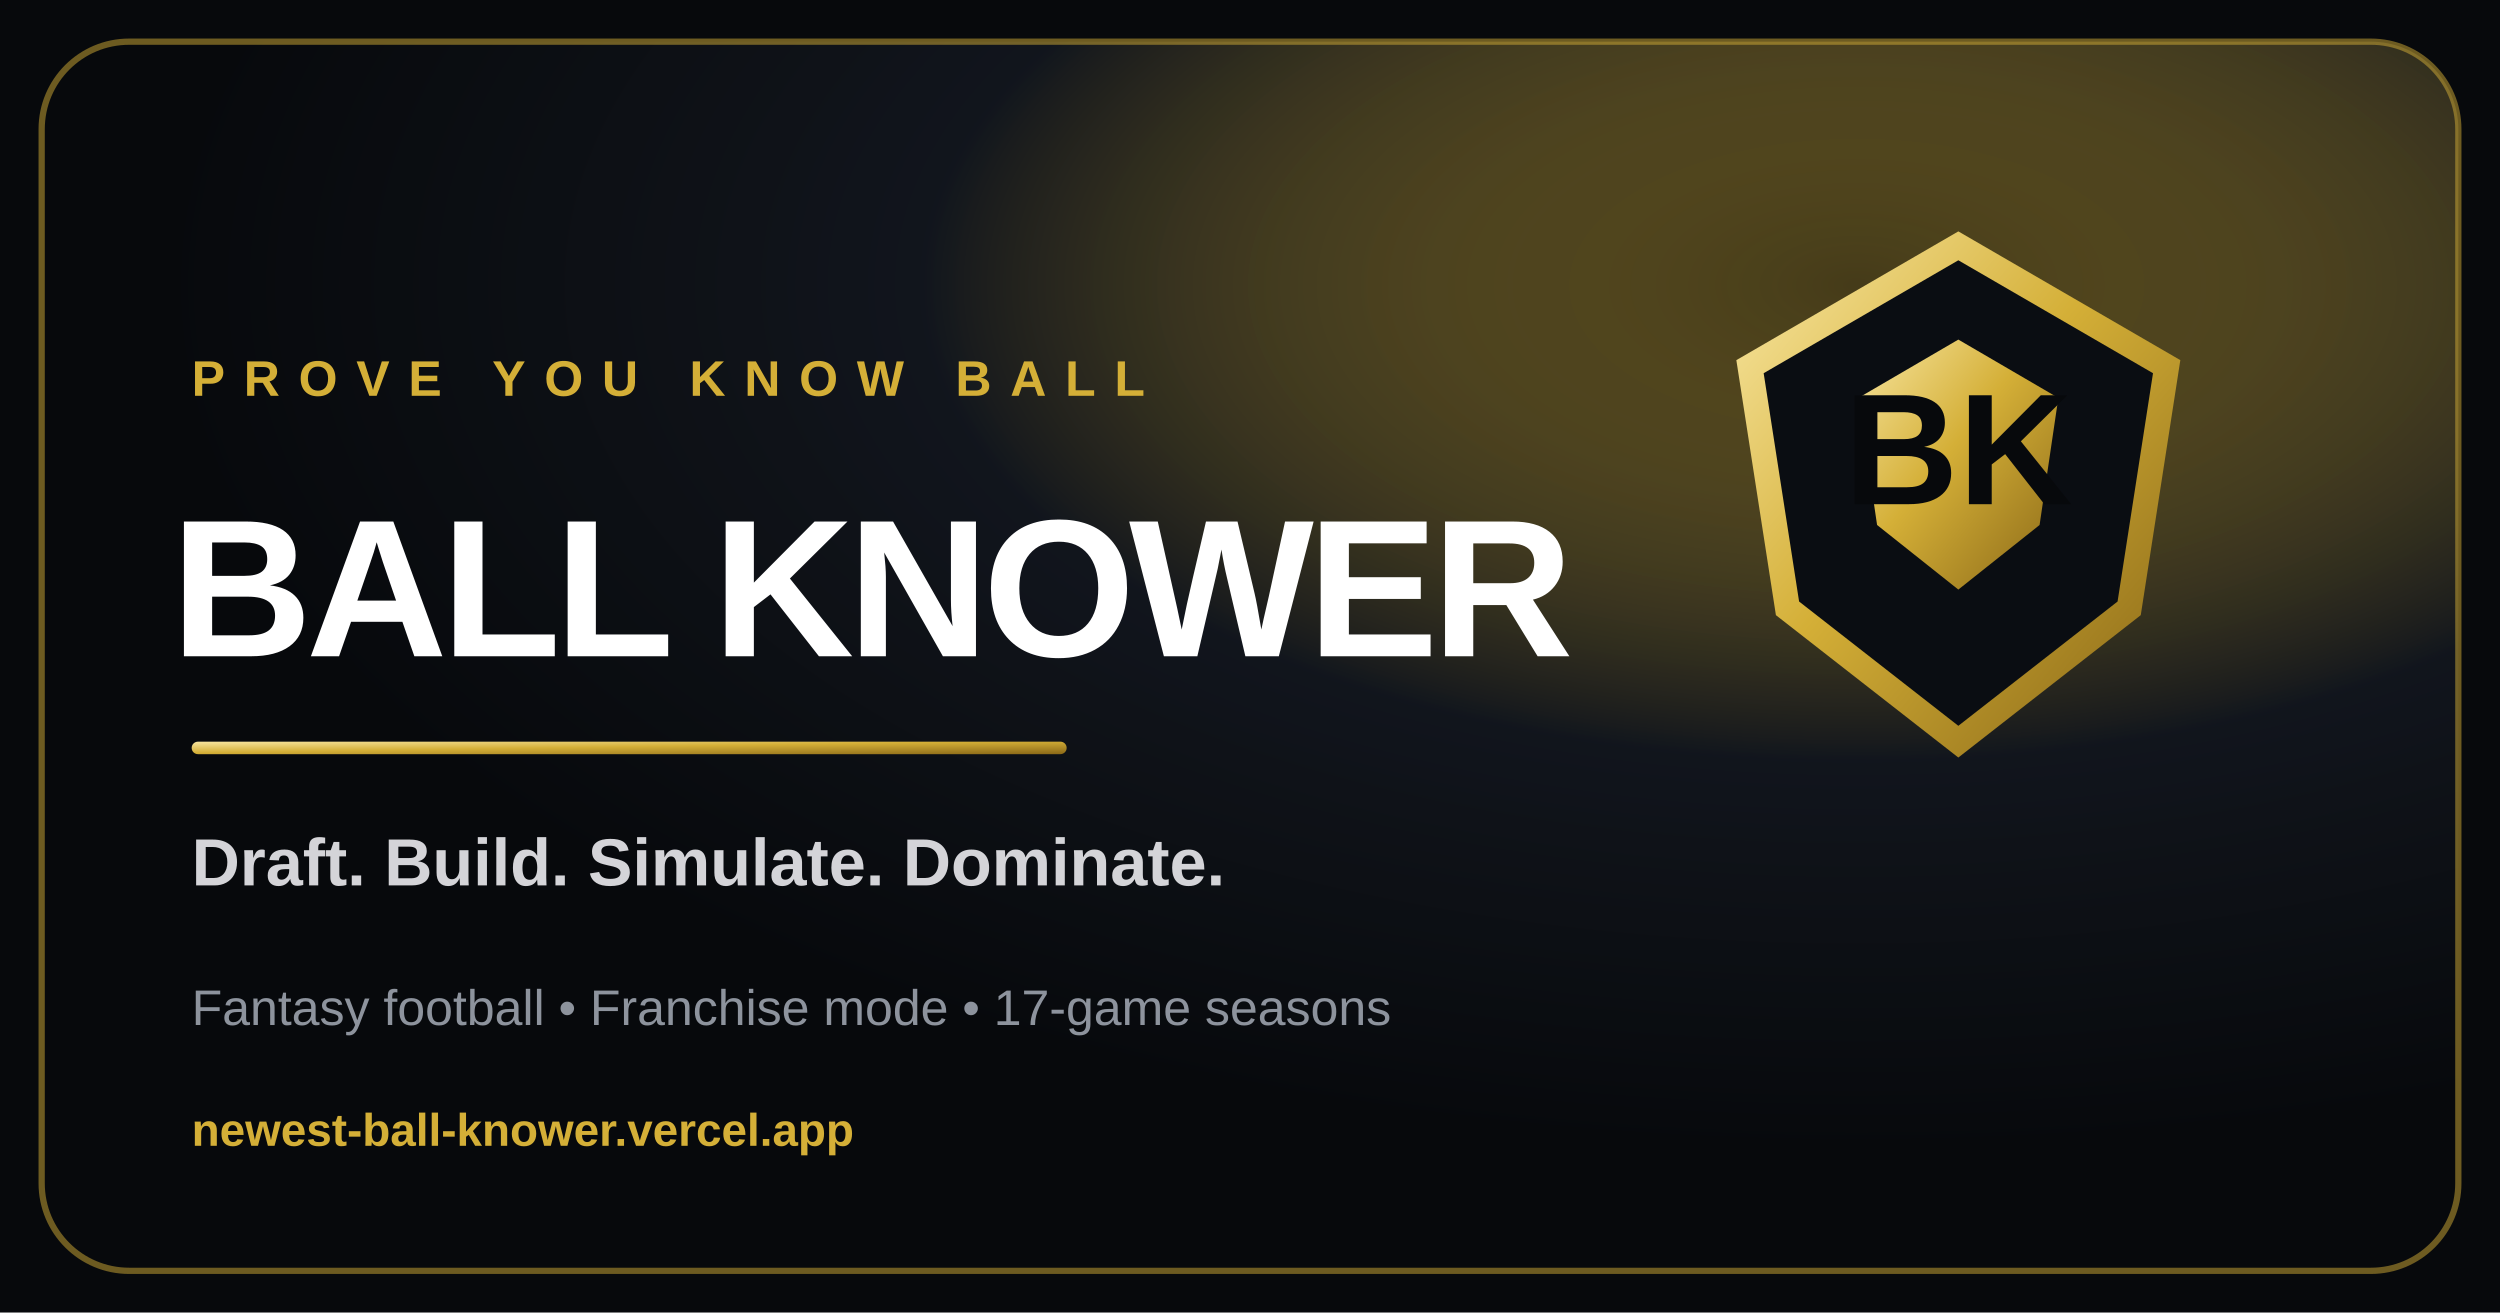
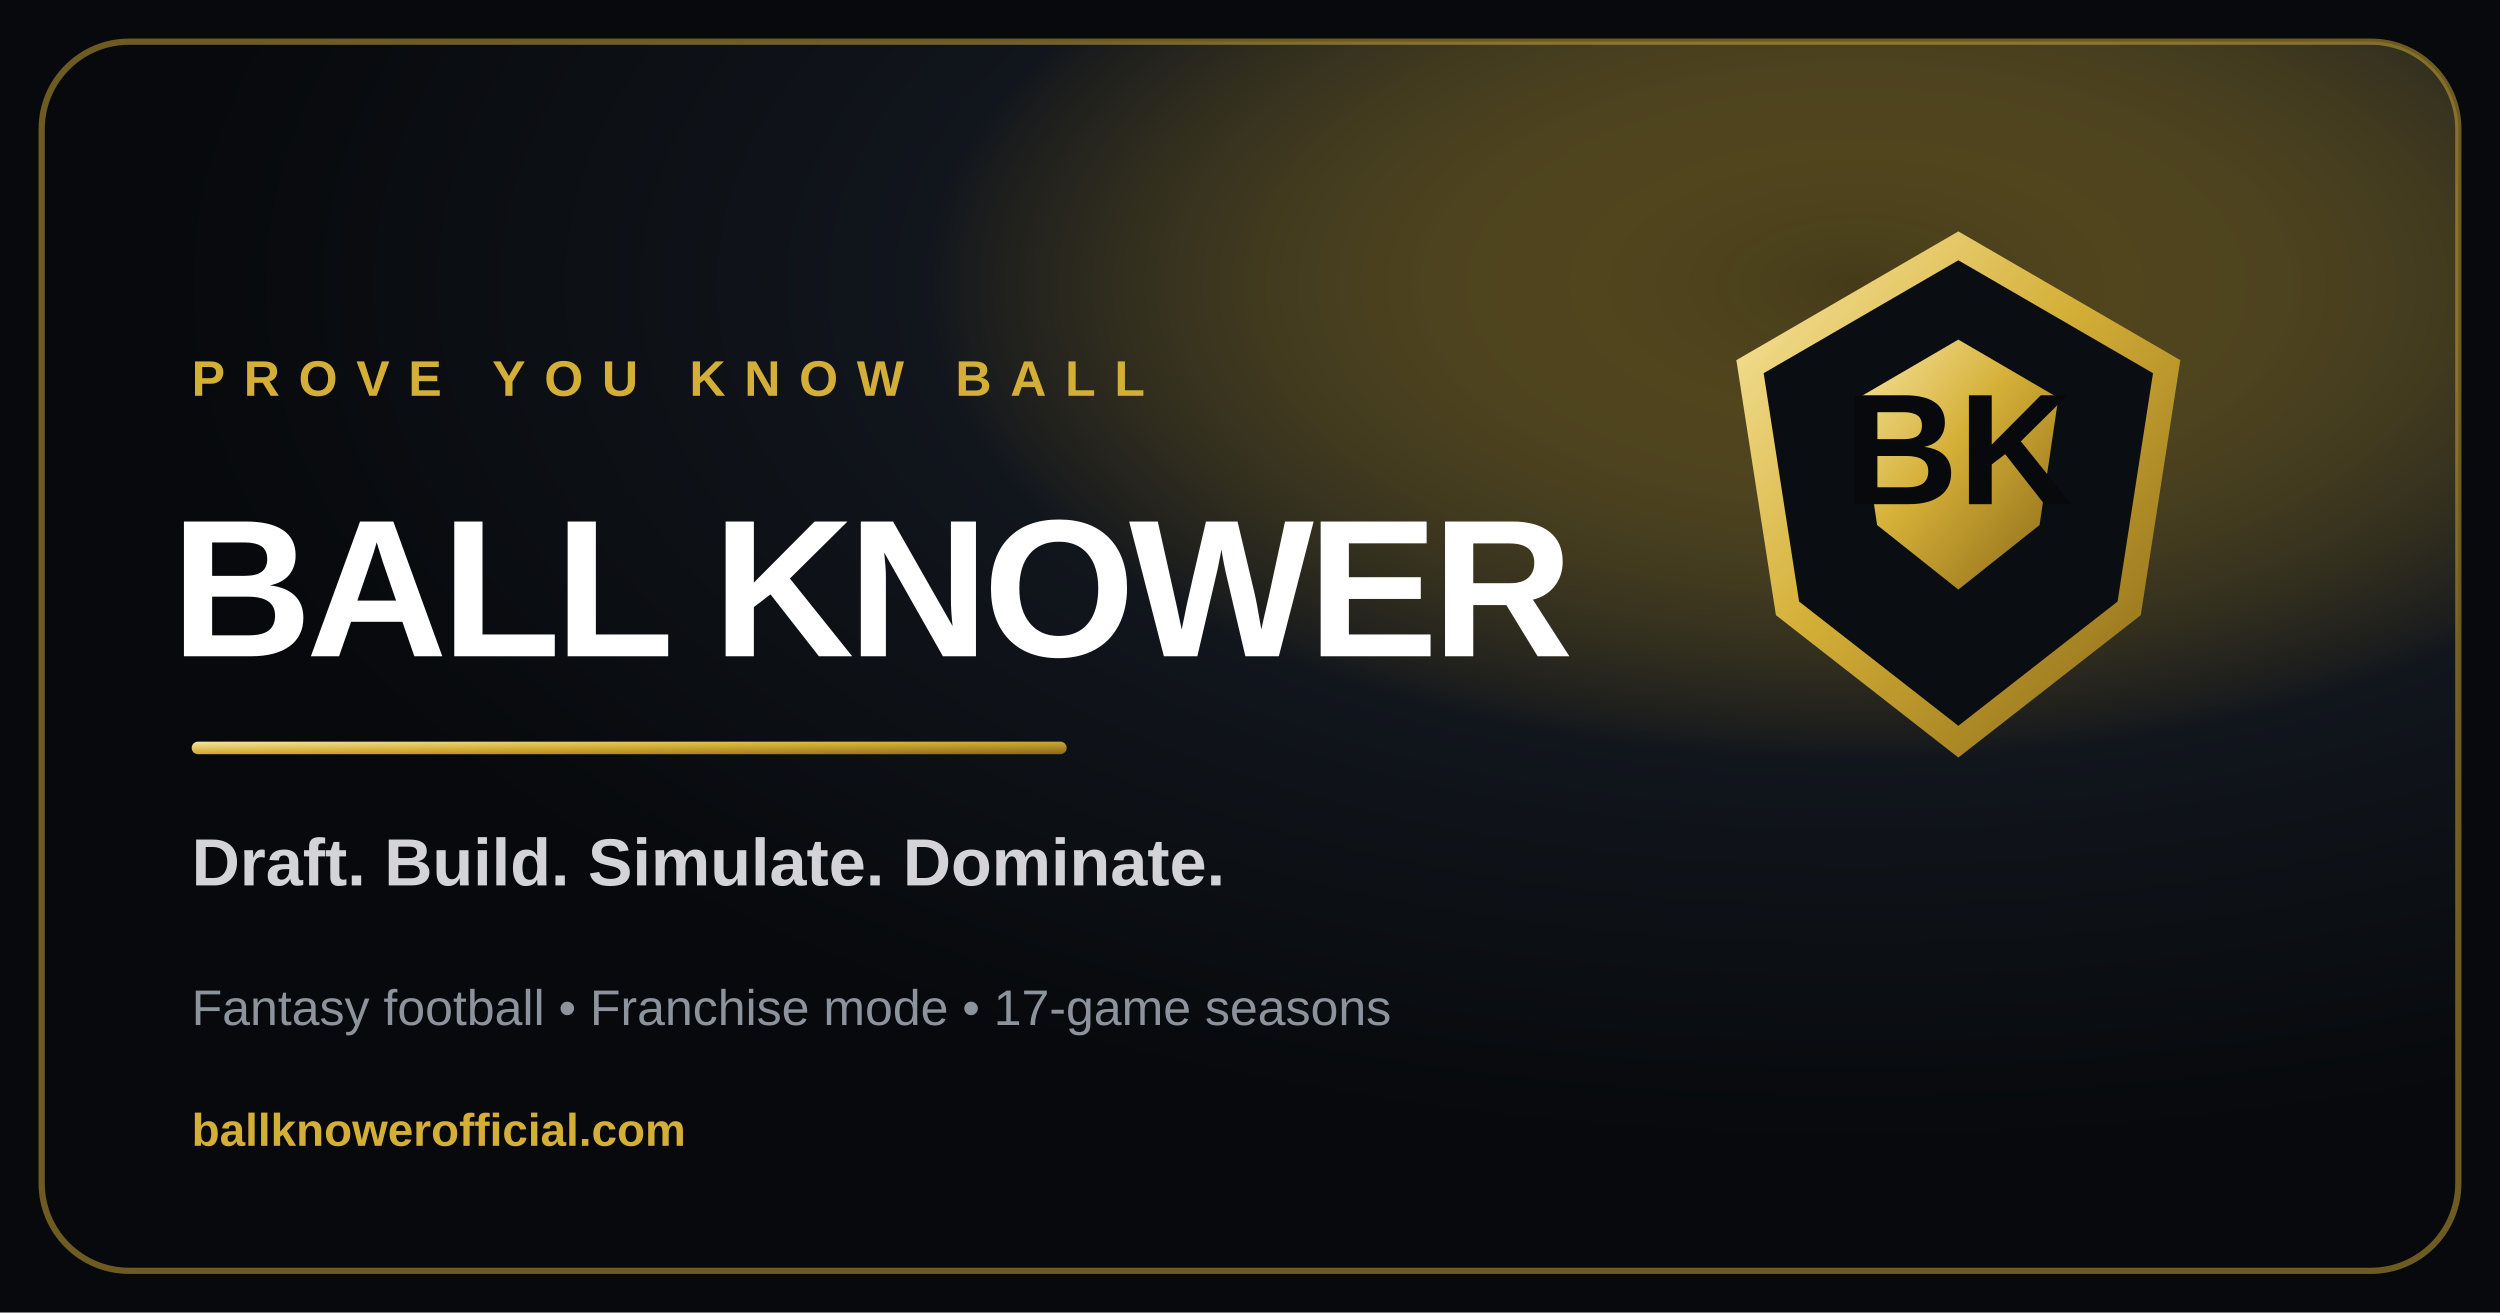
<svg xmlns="http://www.w3.org/2000/svg" width="1200" height="630" viewBox="0 0 1200 630" role="img" aria-labelledby="title desc">
  <defs>
    <radialGradient id="glow" cx="75%" cy="20%" r="70%">
      <stop offset="0" stop-color="#D4AF37" stop-opacity=".3" />
      <stop offset=".55" stop-color="#12161d" stop-opacity=".95" />
      <stop offset="1" stop-color="#07090c" />
    </radialGradient>
    <linearGradient id="gold" x1="0" y1="0" x2="1" y2="1">
      <stop offset="0" stop-color="#F8E6A0" />
      <stop offset=".45" stop-color="#D4AF37" />
      <stop offset="1" stop-color="#8A6817" />
    </linearGradient>
  </defs>
  <rect width="1200" height="630" fill="#07090c" />
  <rect x="20" y="20" width="1160" height="590" rx="42" fill="url(#glow)" stroke="#D4AF37" stroke-opacity=".5" stroke-width="3" />
  <g transform="translate(835 118)">
    <path d="M105 0 205 58l-18 116-82 64-82-64L5 58Z" fill="#0a0d12" stroke="url(#gold)" stroke-width="12" />
    <path d="m105 45 48 28-9 61-39 31-39-31-9-61Z" fill="url(#gold)" />
    <text x="105" y="124" text-anchor="middle" fill="#07090c" font-family="Arial Black,Arial,sans-serif" font-size="76" font-weight="900">BK</text>
  </g>
  <text x="92" y="190" fill="#D4AF37" font-family="Arial,Helvetica,sans-serif" font-size="24" font-weight="800" letter-spacing="9">PROVE YOU KNOW BALL</text>
  <text x="82" y="315" fill="#fff" font-family="Arial Black,Arial,sans-serif" font-size="94" font-weight="900" letter-spacing="-3">BALL KNOWER</text>
  <rect x="92" y="356" width="420" height="6" rx="3" fill="url(#gold)" />
  <text x="92" y="425" fill="#d4d4d8" font-family="Arial,Helvetica,sans-serif" font-size="32" font-weight="700">Draft. Build. Simulate. Dominate.</text>
  <text x="92" y="492" fill="#8d939d" font-family="Arial,Helvetica,sans-serif" font-size="24">Fantasy football • Franchise mode • 17-game seasons</text>
-   <text x="92" y="550" fill="#D4AF37" font-family="Arial,Helvetica,sans-serif" font-size="22" font-weight="800">newest-ball-knower.vercel.app</text>
+   <text x="92" y="550" fill="#D4AF37" font-family="Arial,Helvetica,sans-serif" font-size="22" font-weight="800">ballknowerofficial.com</text>
</svg>
